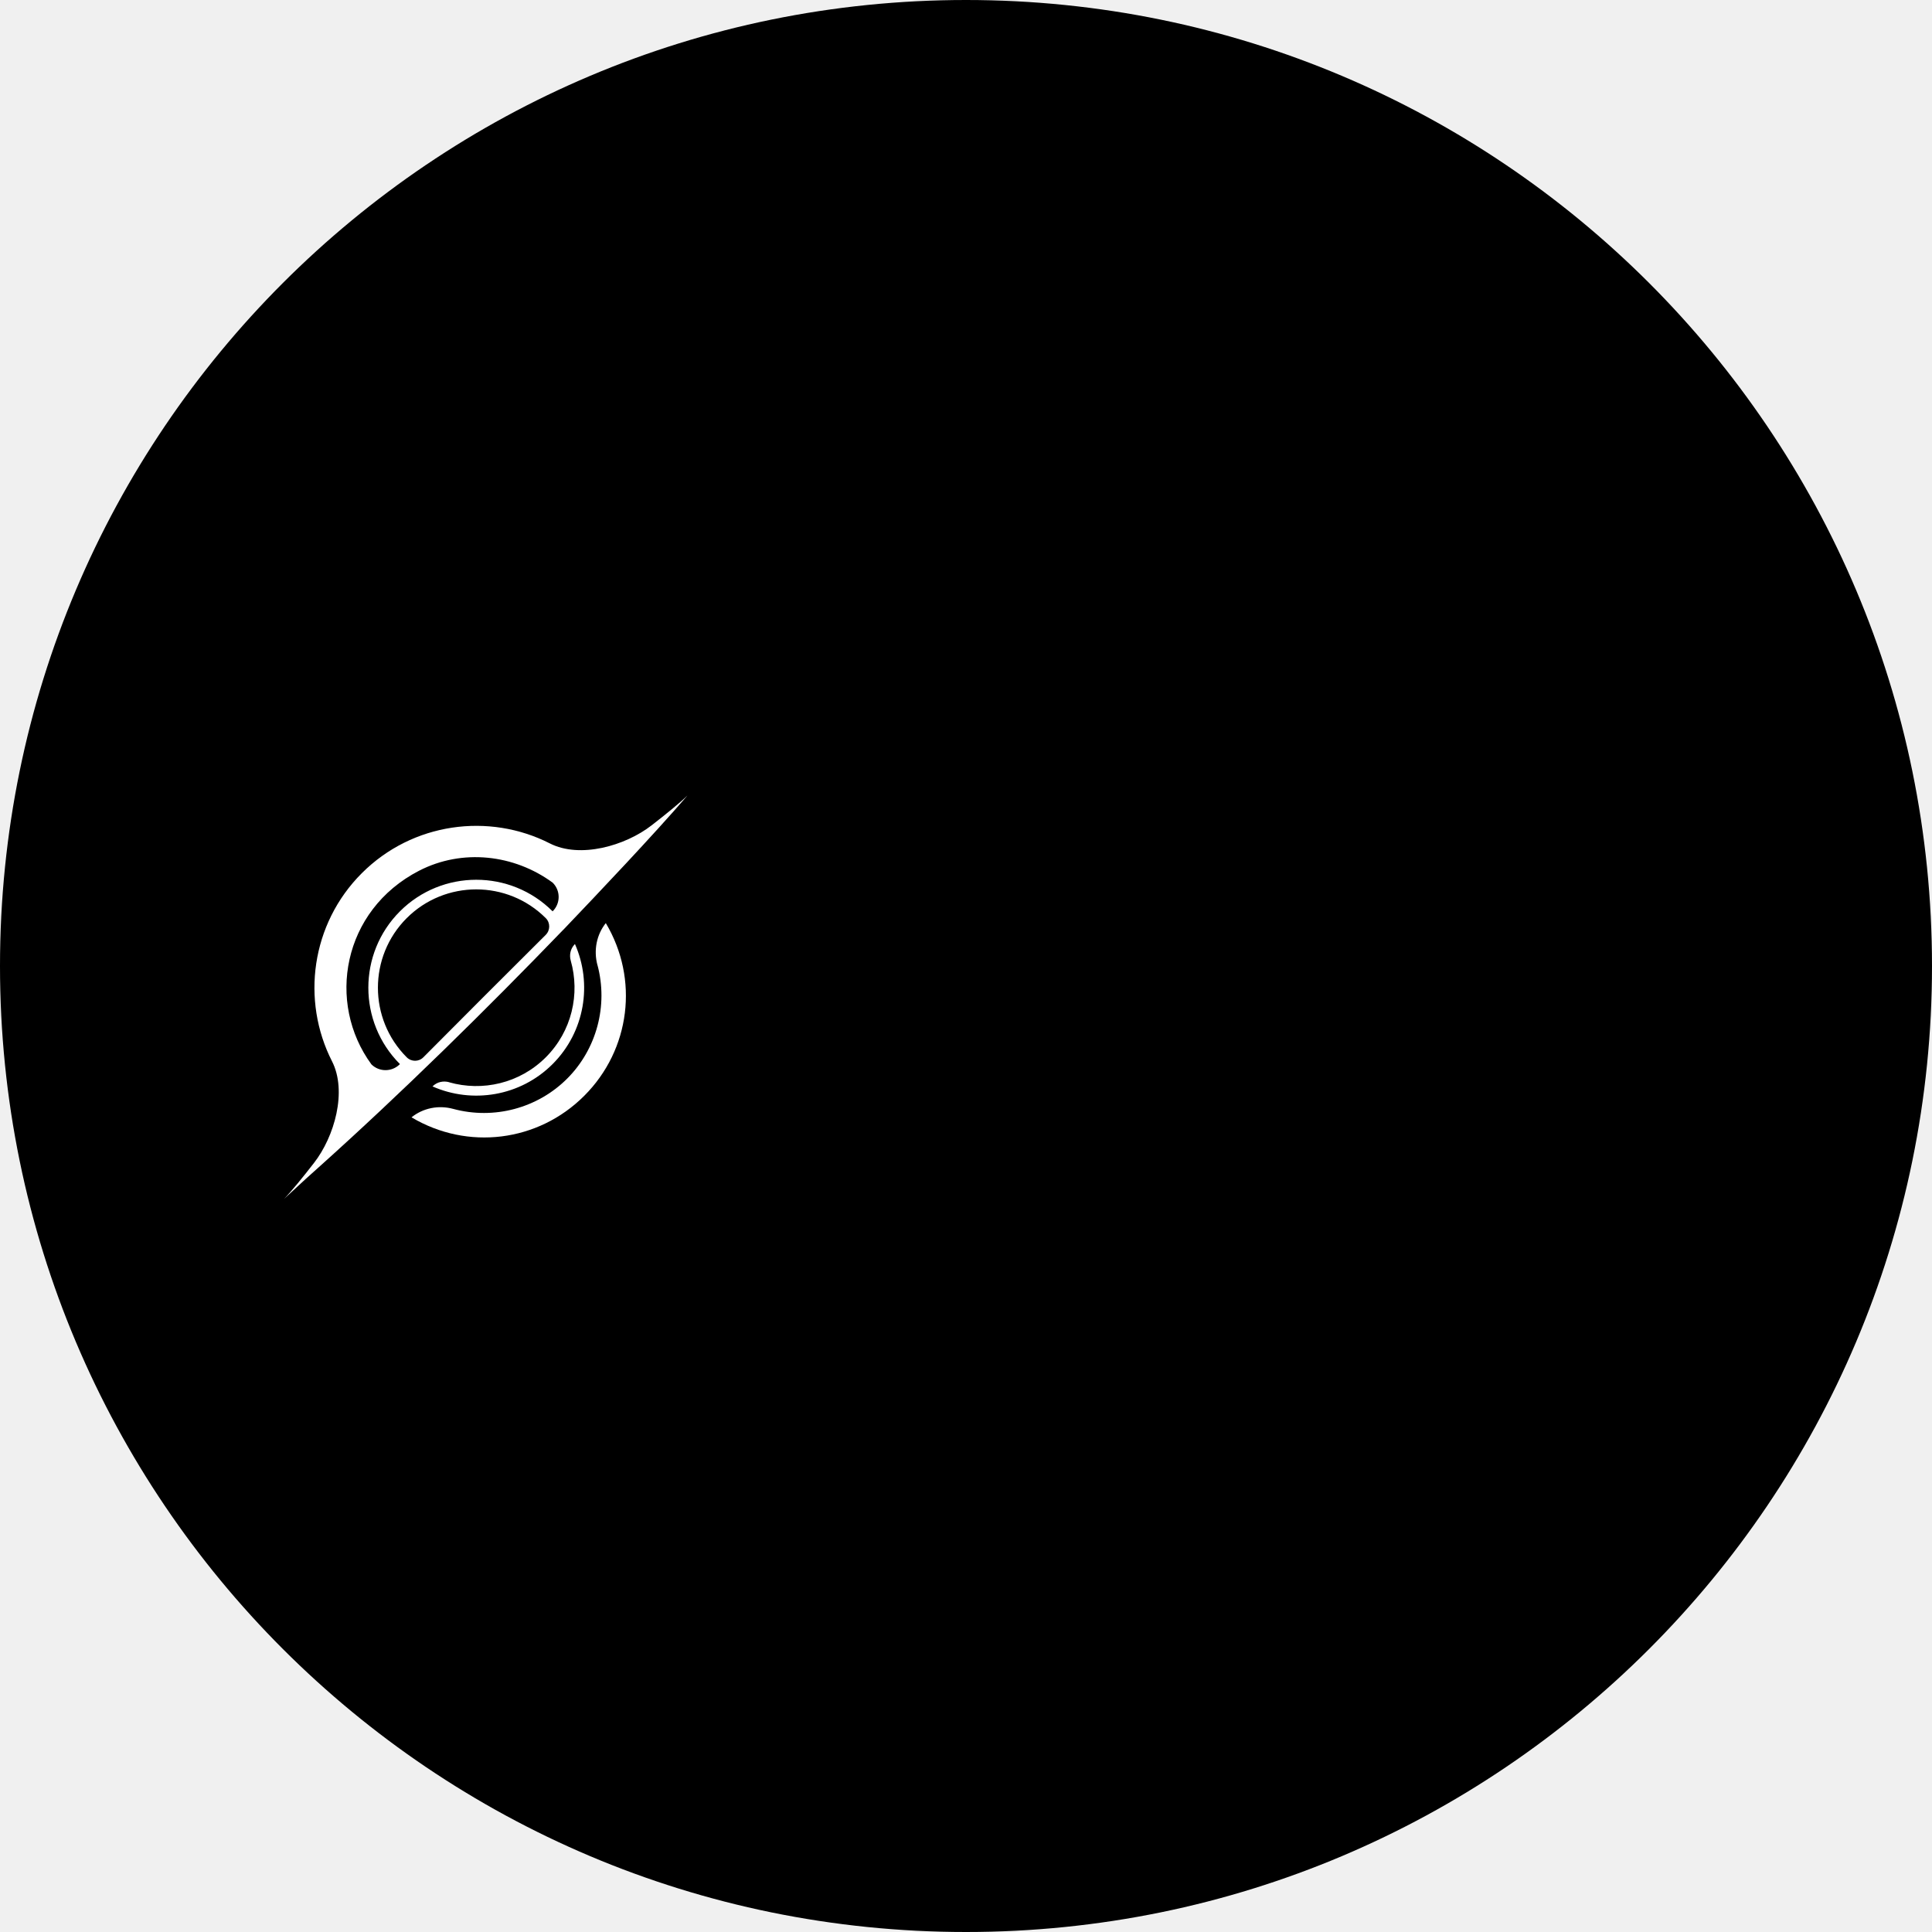
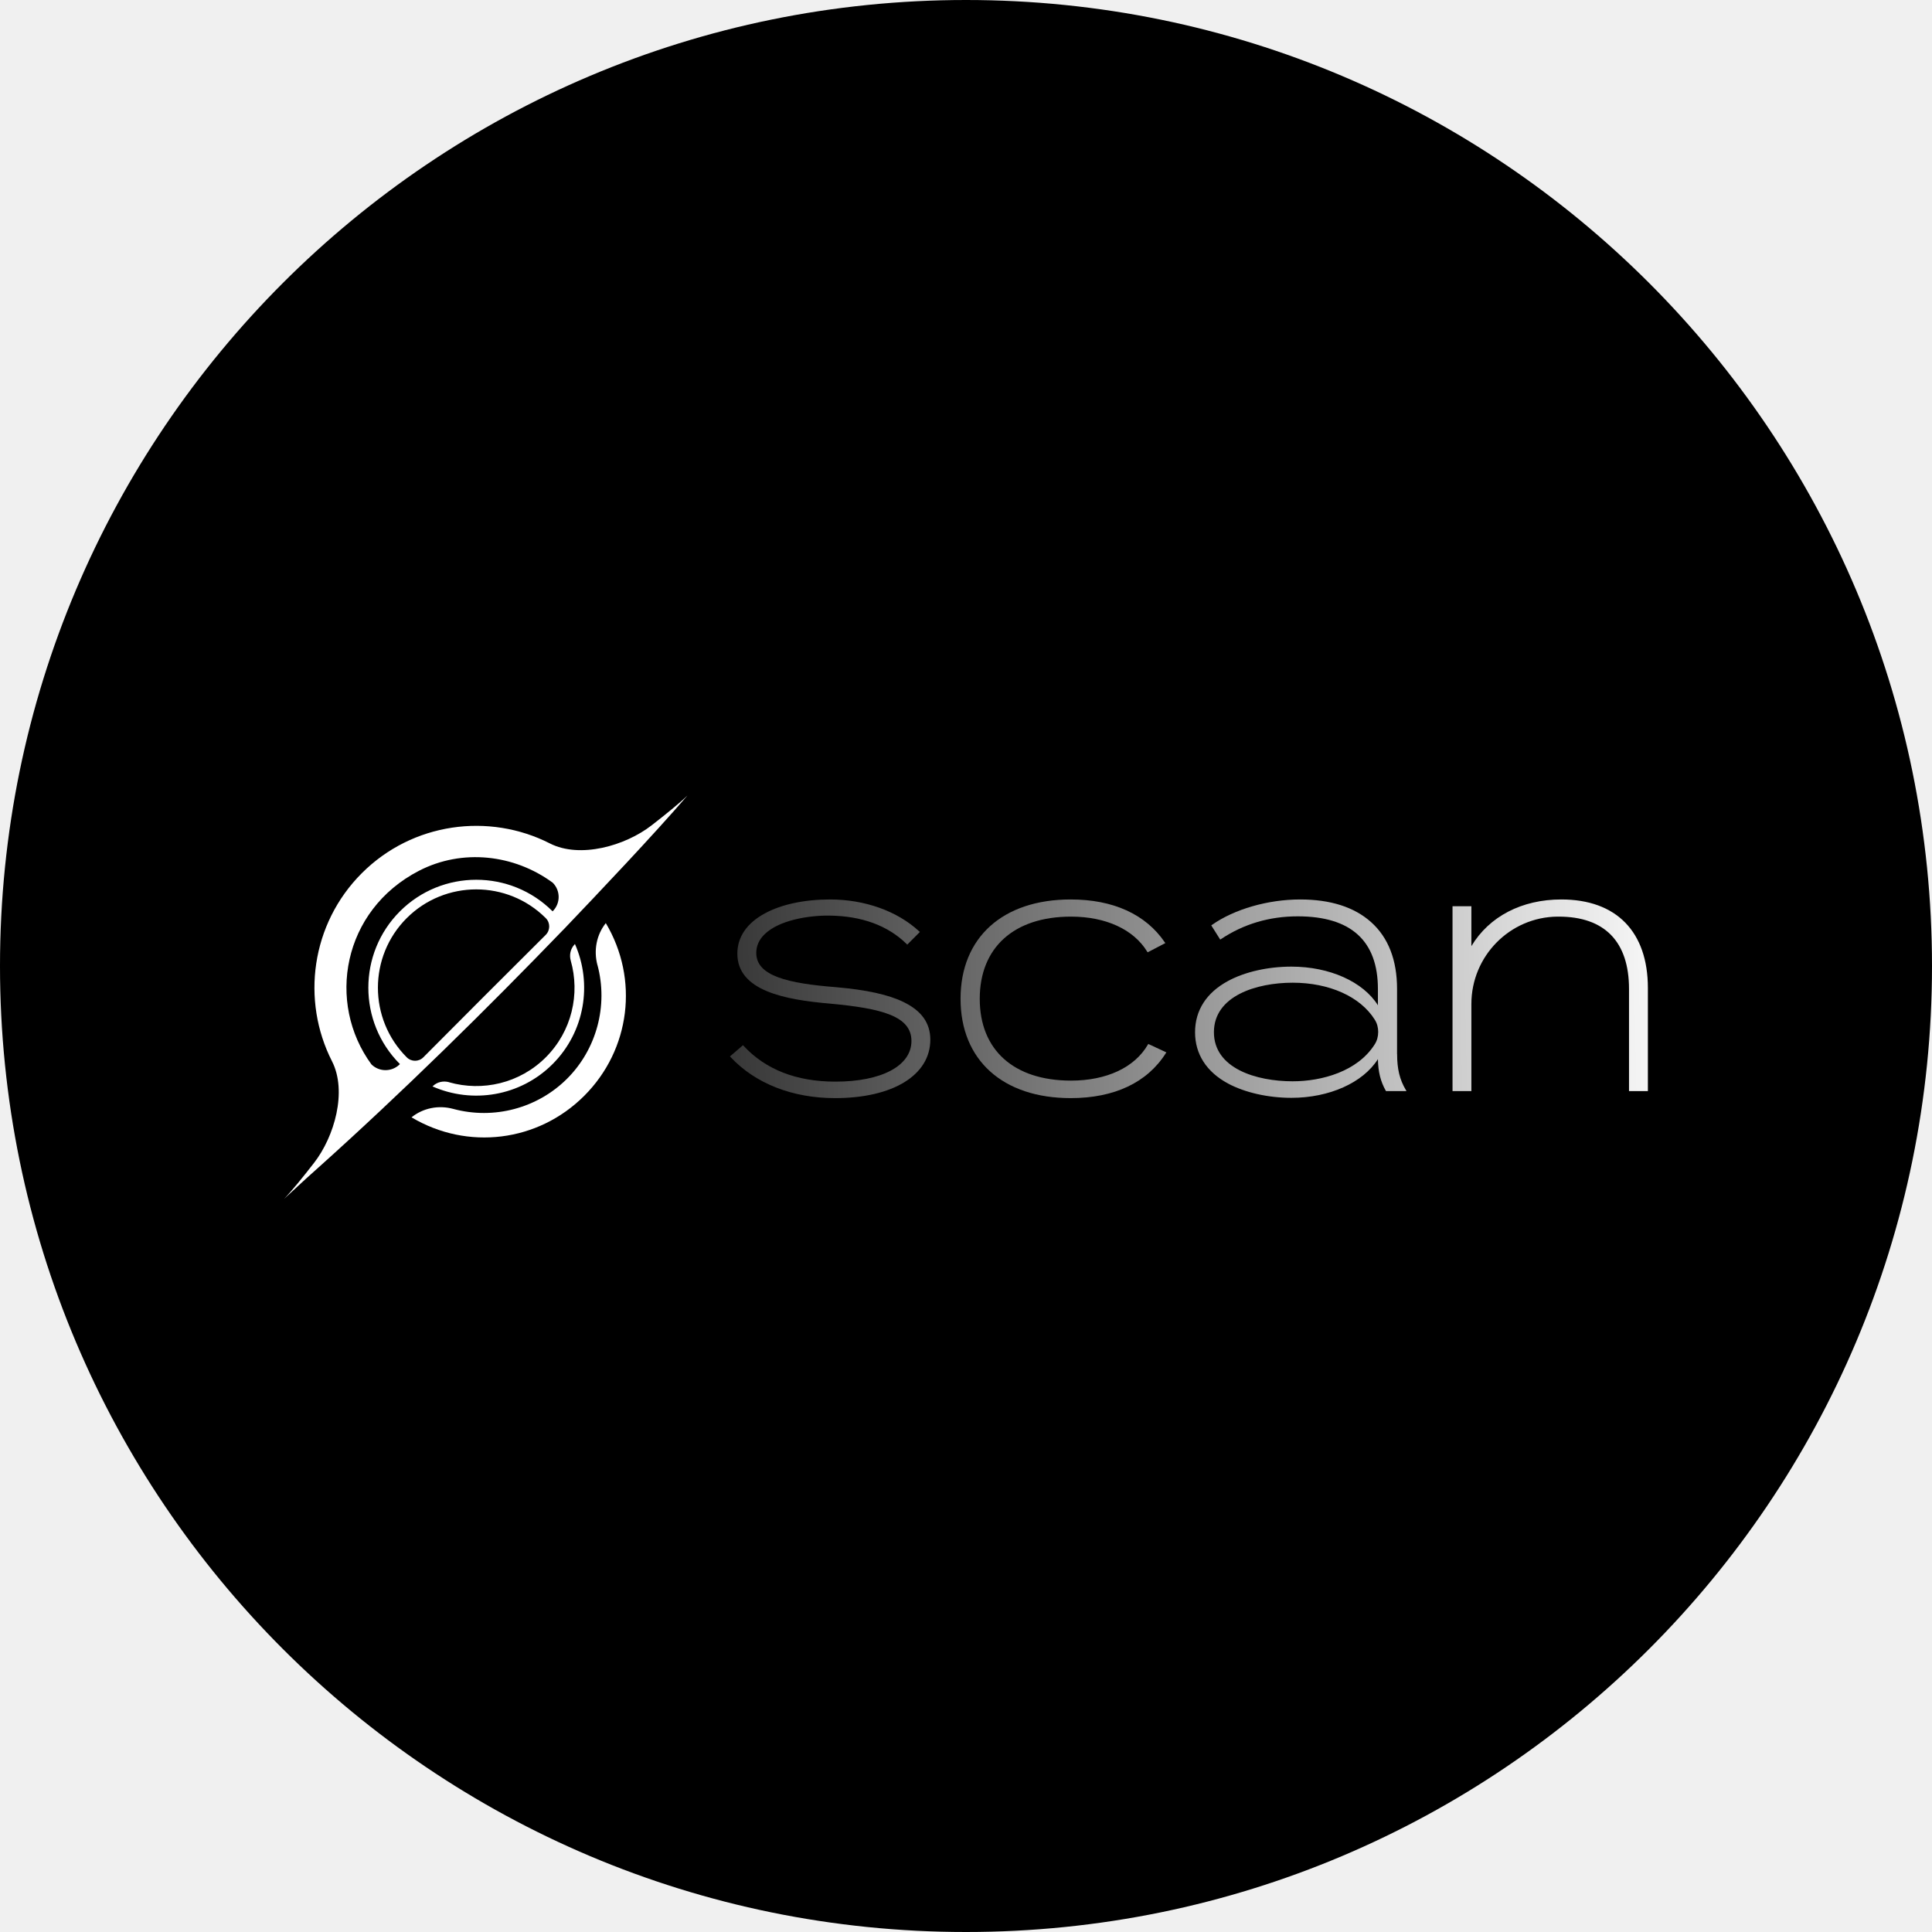
<svg xmlns="http://www.w3.org/2000/svg" width="34" height="34" viewBox="0 0 34 34" fill="none">
  <rect width="34" height="34" rx="17" fill="black" />
  <path d="M15.903 17.635C15.635 17.504 15.247 17.419 14.714 17.373C13.871 17.306 13.309 17.178 13.309 16.77C13.309 16.648 13.357 16.539 13.452 16.445C13.705 16.194 14.226 16.109 14.594 16.113C15.165 16.119 15.623 16.287 15.956 16.613L15.966 16.624L16.188 16.401L16.177 16.391C15.792 16.034 15.22 15.829 14.606 15.829C14.159 15.829 13.753 15.915 13.462 16.073C13.145 16.244 12.976 16.489 12.976 16.782C12.976 17.435 13.805 17.594 14.617 17.663C15.518 17.747 16.04 17.882 16.04 18.319C16.04 18.757 15.515 19.035 14.701 19.035C14.017 19.035 13.473 18.823 13.085 18.404L13.075 18.394L12.846 18.591L12.856 18.602C13.292 19.069 13.945 19.325 14.695 19.325C15.714 19.325 16.372 18.921 16.372 18.296C16.372 18.005 16.218 17.788 15.902 17.635H15.903Z" fill="url(#paint0_linear_2950_76036)" />
  <path d="M20.201 18.383C19.968 18.786 19.474 19.017 18.848 19.017C17.843 19.017 17.242 18.479 17.242 17.578C17.242 16.676 17.843 16.131 18.848 16.131C19.461 16.131 19.95 16.356 20.189 16.748L20.197 16.759L20.508 16.597L20.499 16.584C20.163 16.09 19.59 15.829 18.842 15.829C17.647 15.829 16.904 16.499 16.904 17.577C16.904 18.655 17.647 19.325 18.842 19.325C19.61 19.325 20.189 19.052 20.517 18.534L20.526 18.52L20.208 18.372L20.201 18.383L20.201 18.383Z" fill="url(#paint1_linear_2950_76036)" />
  <path d="M24.586 18.551V17.405C24.586 16.895 24.432 16.498 24.127 16.226C23.832 15.963 23.413 15.829 22.88 15.829C22.315 15.829 21.72 16 21.328 16.277L21.316 16.285L21.474 16.535L21.487 16.527C21.886 16.26 22.341 16.126 22.838 16.126C23.774 16.126 24.249 16.556 24.249 17.406V17.691C23.988 17.276 23.398 17.011 22.726 17.011C22.314 17.011 21.906 17.103 21.609 17.265C21.231 17.47 21.031 17.781 21.031 18.166C21.031 18.55 21.231 18.862 21.609 19.067C21.907 19.227 22.314 19.32 22.726 19.32C23.395 19.32 23.986 19.054 24.249 18.639C24.253 18.861 24.296 19.033 24.387 19.194L24.391 19.201H24.752L24.739 19.179C24.632 18.999 24.587 18.812 24.587 18.551L24.586 18.551ZM24.254 18.161C24.254 18.239 24.234 18.315 24.192 18.38C23.89 18.856 23.262 19.029 22.749 19.029C22.109 19.029 21.363 18.803 21.363 18.165C21.363 17.527 22.11 17.294 22.749 17.294C23.388 17.294 23.937 17.535 24.194 17.945C24.235 18.01 24.254 18.084 24.254 18.161V18.161Z" fill="url(#paint2_linear_2950_76036)" />
  <path d="M27.477 15.829C26.781 15.829 26.207 16.128 25.894 16.65V15.948H25.562V19.201H25.894V17.668C25.894 16.828 26.569 16.139 27.408 16.131C27.415 16.131 27.423 16.131 27.43 16.131C28.24 16.131 28.668 16.572 28.668 17.405V19.201H29V17.387C29 16.397 28.445 15.829 27.477 15.829Z" fill="url(#paint3_linear_2950_76036)" />
  <path d="M7.904 19.045C7.803 19.017 7.696 19.04 7.62 19.111L7.611 19.119C8.308 19.427 9.154 19.297 9.725 18.726C10.295 18.156 10.426 17.31 10.118 16.613L10.11 16.622C10.039 16.698 10.016 16.805 10.044 16.905C10.211 17.49 10.065 18.147 9.605 18.607C9.145 19.067 8.488 19.213 7.903 19.046L7.904 19.045Z" fill="white" />
  <path d="M10.515 16.985C10.705 17.697 10.5 18.463 9.981 18.982C9.459 19.504 8.692 19.708 7.977 19.515C7.716 19.444 7.445 19.5 7.242 19.663C8.226 20.25 9.469 20.098 10.282 19.284C11.095 18.471 11.247 17.229 10.661 16.245C10.499 16.449 10.444 16.722 10.514 16.985H10.515Z" fill="white" />
  <path d="M9.909 16.367C10.545 15.701 11.497 14.697 12.098 14C11.958 14.135 11.718 14.33 11.468 14.524C11 14.888 10.205 15.112 9.677 14.843C8.607 14.298 7.261 14.473 6.367 15.367C5.473 16.261 5.298 17.607 5.843 18.677C6.112 19.205 5.888 20.001 5.524 20.468C5.33 20.718 5.135 20.958 5 21.098L5.387 20.741L5.61 20.541C7.061 19.24 8.556 17.769 9.909 16.366L9.909 16.367ZM7.374 15.324C8.136 14.931 9.049 15.036 9.727 15.534C9.866 15.673 9.866 15.898 9.727 16.036L9.725 16.038C8.984 15.297 7.779 15.297 7.038 16.038C6.297 16.779 6.297 17.985 7.038 18.726L7.026 18.738C6.888 18.866 6.673 18.865 6.537 18.732C5.743 17.65 6.023 16.022 7.374 15.324ZM7.45 18.607C7.37 18.688 7.239 18.688 7.158 18.607L7.157 18.606C6.482 17.931 6.482 16.833 7.157 16.158C7.832 15.483 8.93 15.483 9.605 16.158L9.606 16.159C9.687 16.241 9.684 16.374 9.602 16.454C8.896 17.156 8.152 17.901 7.45 18.607V18.607Z" fill="white" />
  <defs>
    <linearGradient id="paint0_linear_2950_76036" x1="29.821" y1="17.257" x2="8.127" y2="17.715" gradientUnits="userSpaceOnUse">
-       <stop stopColor="white" />
+       <stop stop-color="white" />
      <stop offset="1" />
    </linearGradient>
    <linearGradient id="paint1_linear_2950_76036" x1="29.823" y1="17.345" x2="8.129" y2="17.804" gradientUnits="userSpaceOnUse">
-       <stop stopColor="white" />
+       <stop stop-color="white" />
      <stop offset="1" />
    </linearGradient>
    <linearGradient id="paint2_linear_2950_76036" x1="29.825" y1="17.426" x2="8.131" y2="17.884" gradientUnits="userSpaceOnUse">
-       <stop stopColor="white" />
+       <stop stop-color="white" />
      <stop offset="1" />
    </linearGradient>
    <linearGradient id="paint3_linear_2950_76036" x1="29.826" y1="17.481" x2="8.132" y2="17.94" gradientUnits="userSpaceOnUse">
-       <stop stopColor="white" />
+       <stop stop-color="white" />
      <stop offset="1" />
    </linearGradient>
  </defs>
</svg>
